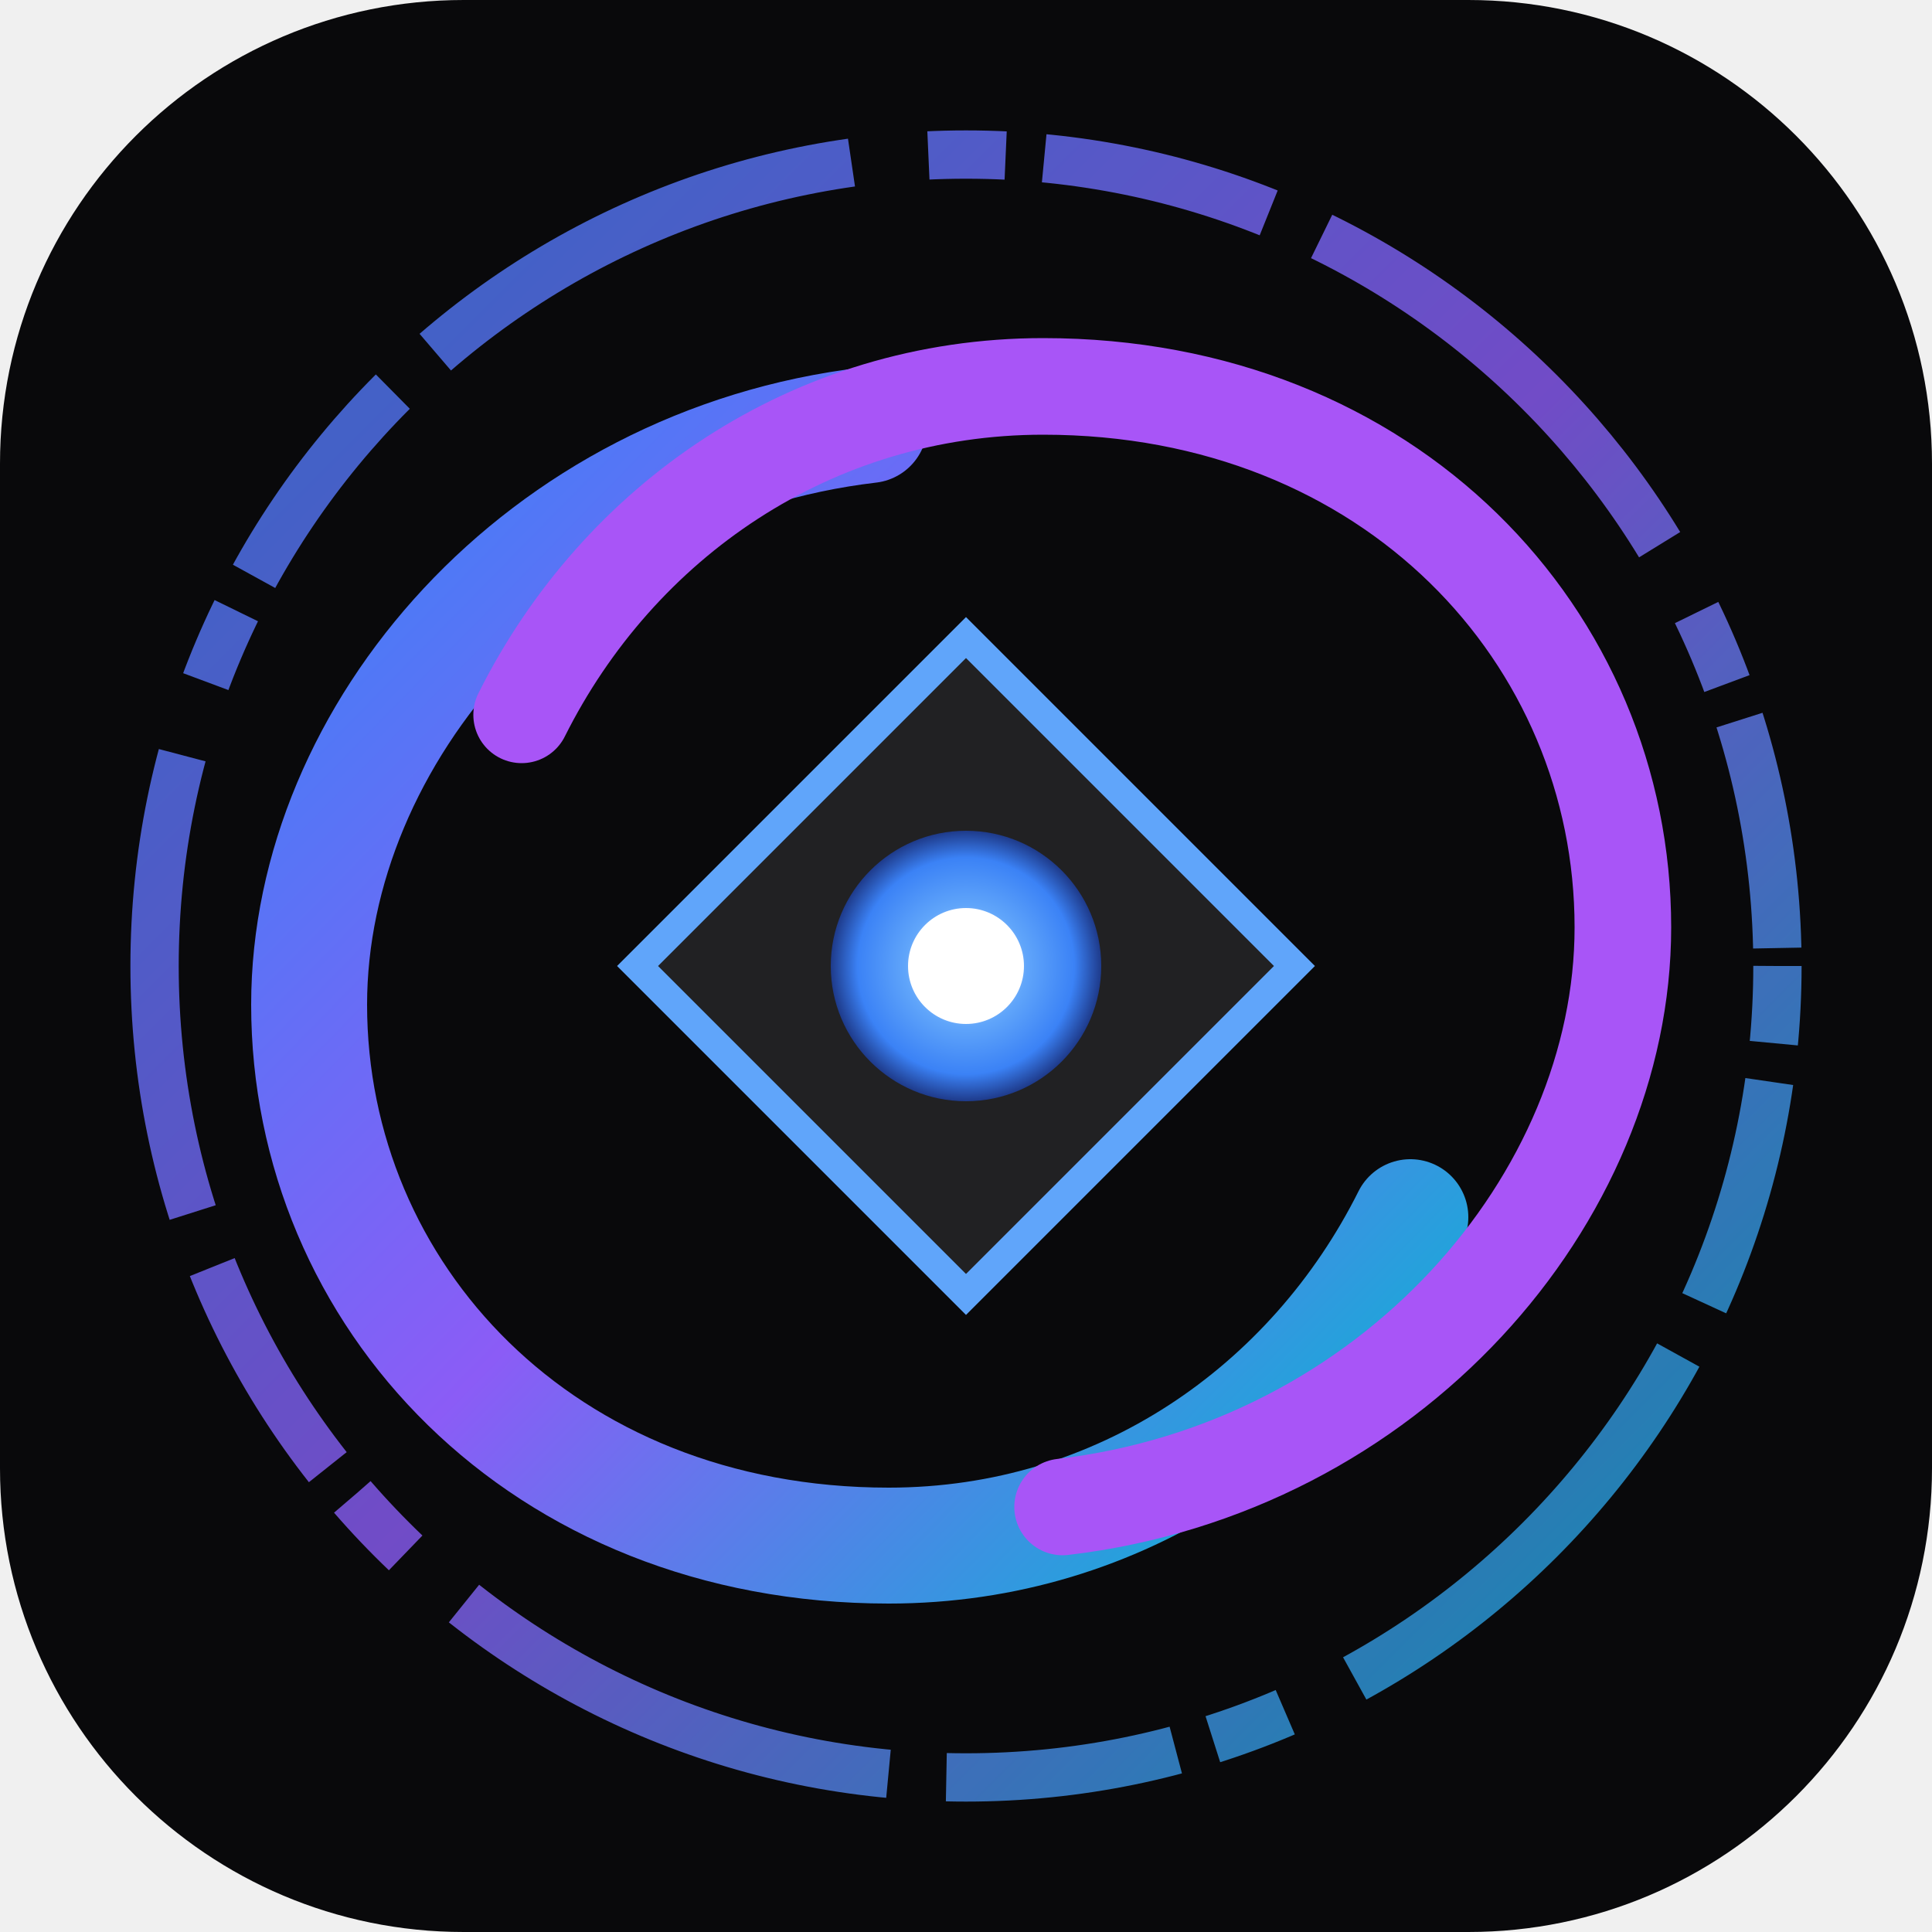
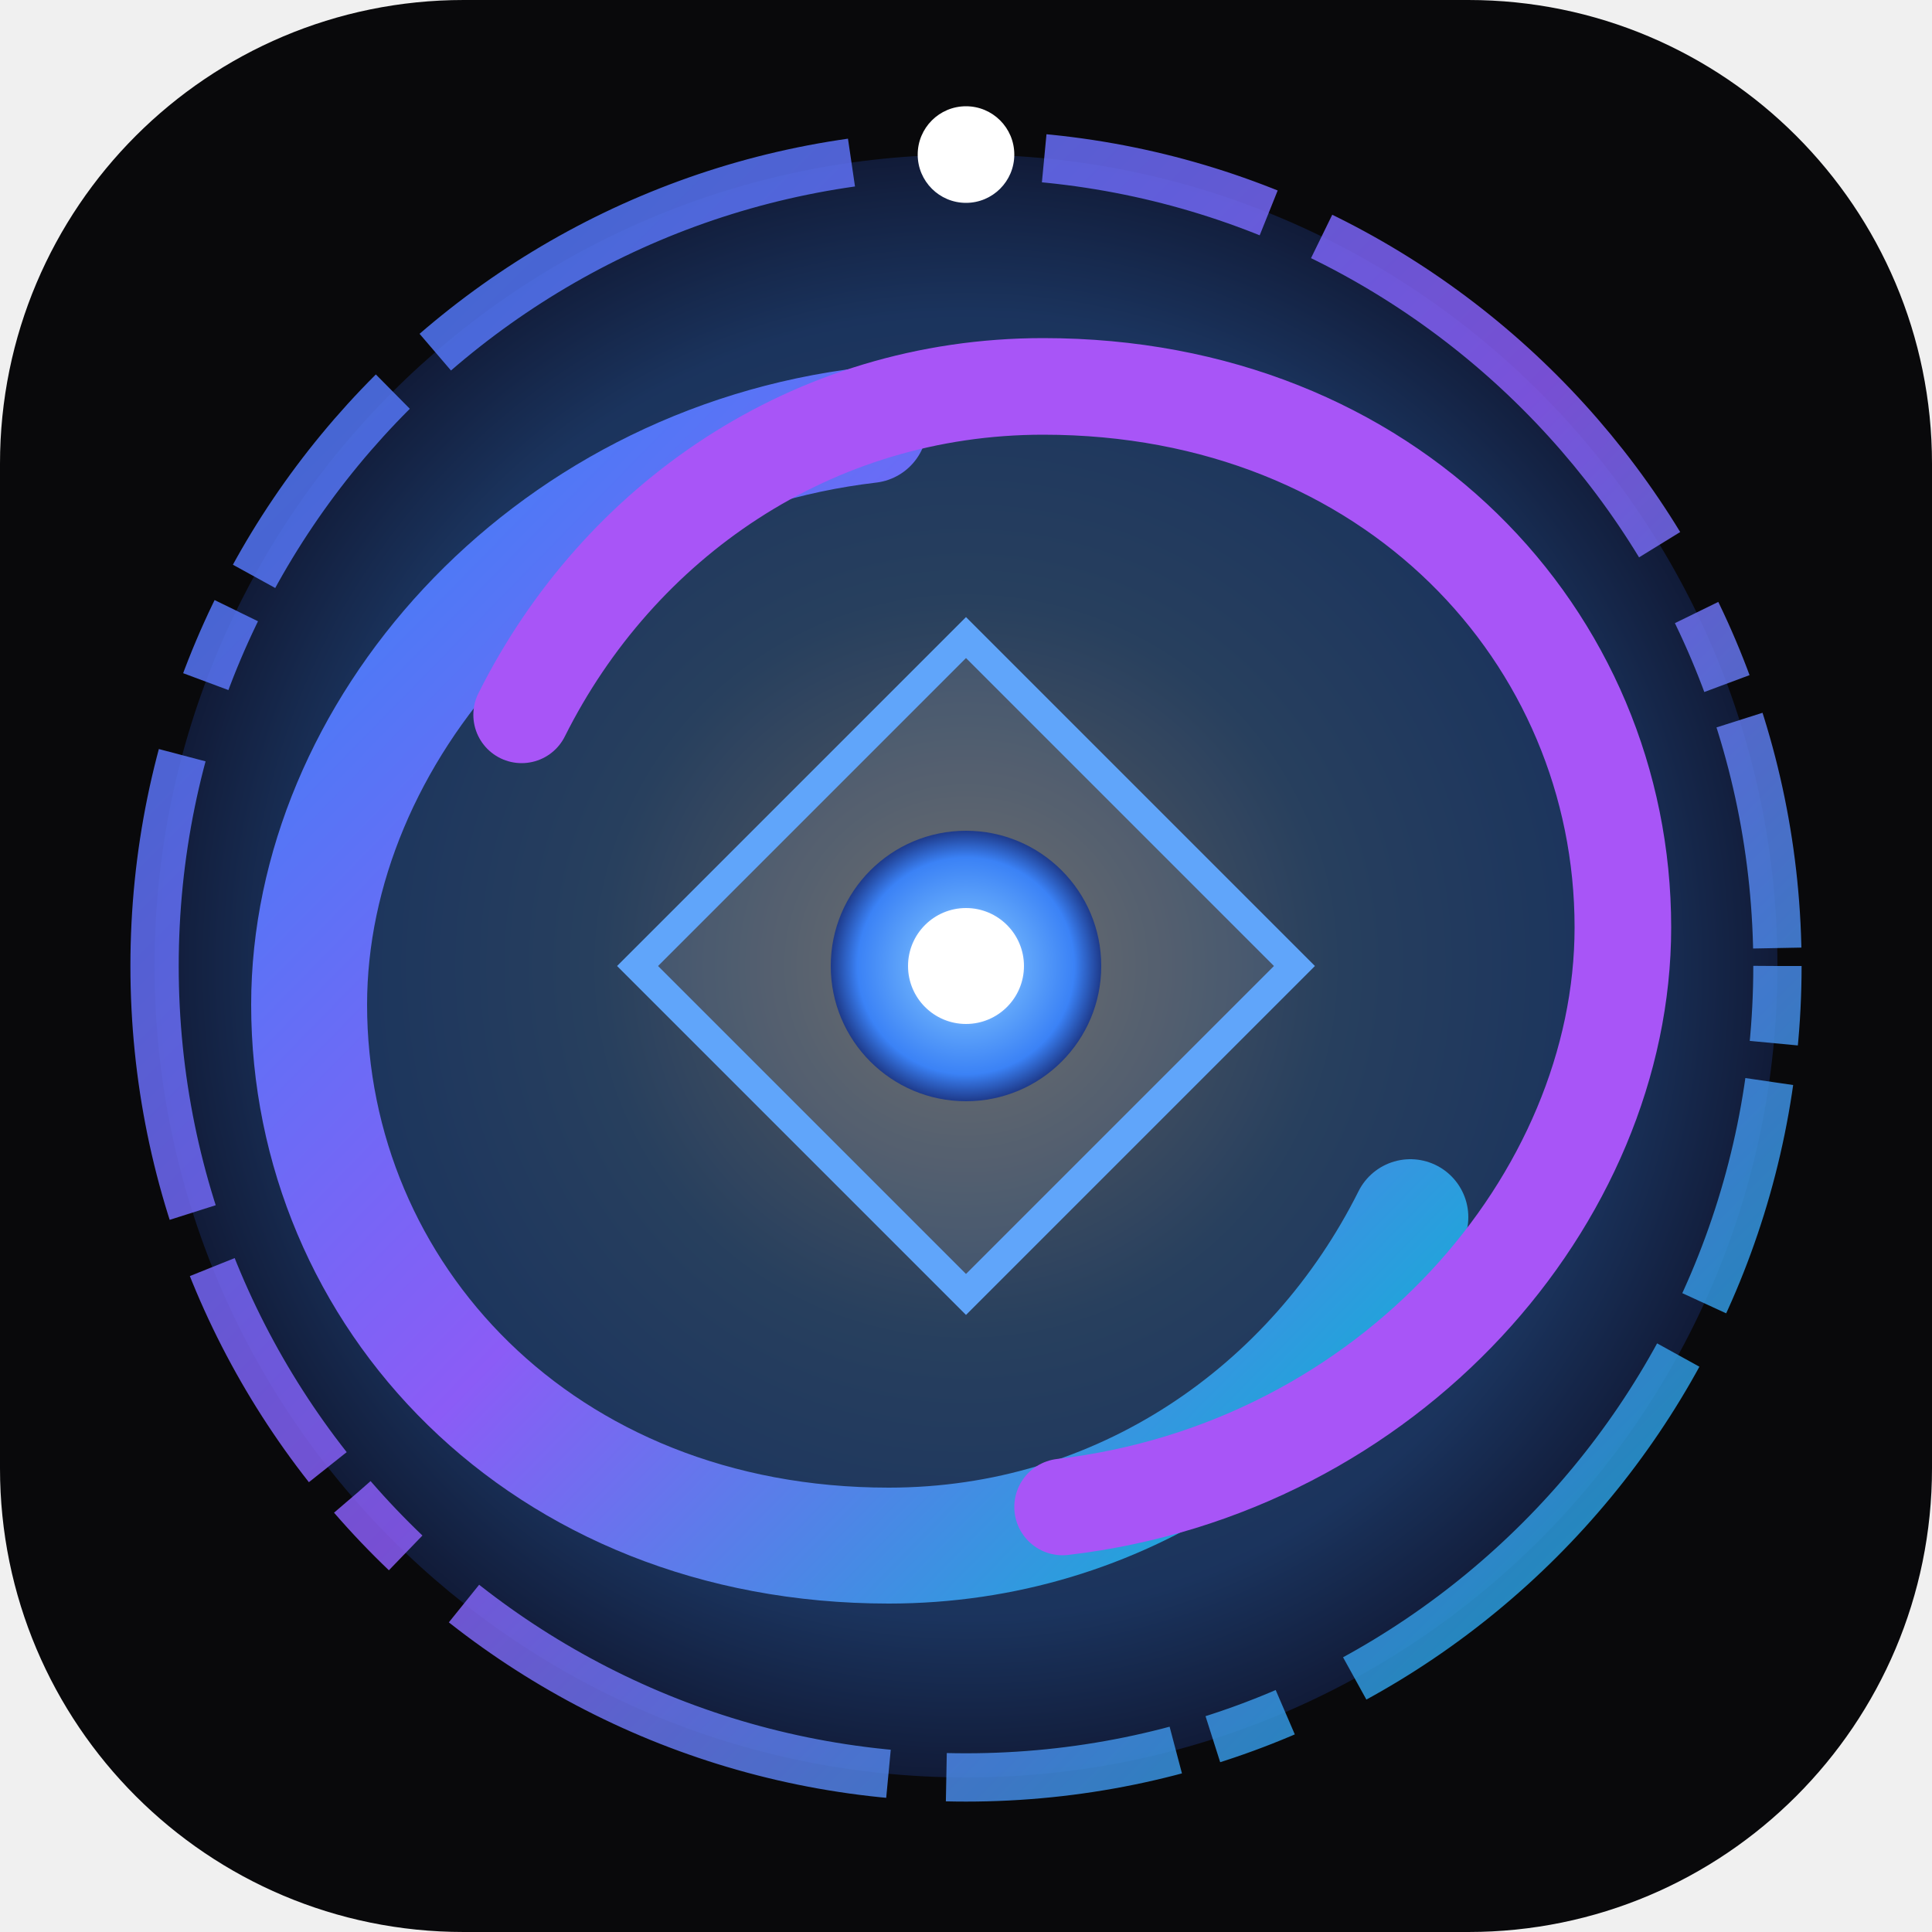
<svg xmlns="http://www.w3.org/2000/svg" viewBox="0 0 100 100" fill="none">
  <defs>
    <linearGradient id="ring-grad" x1="0%" y1="0%" x2="100%" y2="100%">
      <stop offset="0%" stop-color="#3b82f6" />
      <stop offset="50%" stop-color="#8b5cf6" />
      <stop offset="100%" stop-color="#06b6d4" />
    </linearGradient>
    <radialGradient id="core-glow" cx="50%" cy="50%" r="50%">
      <stop offset="0%" stop-color="#ffffff" />
      <stop offset="45%" stop-color="#60a5fa" />
      <stop offset="80%" stop-color="#3b82f6" />
      <stop offset="100%" stop-color="#1e3a8a" />
    </radialGradient>
  </defs>
  <rect width="100" height="100" rx="24" fill="#09090b" />
-   <circle cx="50" cy="50" r="42" stroke="url(#ring-grad)" stroke-width="2.5" stroke-dasharray="4 2 12 3 24 4" opacity="0.8" />
+   <circle cx="50" cy="50" r="42" fill="url(#core-glow)" opacity="0.35">
+     <animate attributeName="opacity" values="0.25;0.65;0.25" dur="3s" repeatCount="indefinite" />
+   </circle>
+   <g>
+     <circle cx="50" cy="50" r="42" stroke="url(#ring-grad)" stroke-width="2.5" stroke-dasharray="4 2 12 3 24 4" opacity="0.85" />
+     <circle cx="50" cy="8" r="2.5" fill="#ffffff" />
+     <animateTransform attributeName="transform" type="rotate" from="0 50 50" to="360 50 50" dur="20s" repeatCount="indefinite" />
+   </g>
  <path d="M 45 22 C 28 24 16 38 16 52 C 16 67 28 80 46 80 C 58 80 68 73 73 63" stroke="url(#ring-grad)" stroke-width="6" stroke-linecap="round" />
  <path d="M 55 78 C 72 76 84 62 84 48 C 84 33 72 20 54 20 C 42 20 32 27 27 37" stroke="#a855f7" stroke-width="5" stroke-linecap="round" />
  <polygon points="50,33 67,50 50,67 33,50" fill="#ffffff" fill-opacity="0.1" stroke="#60a5fa" stroke-width="1.5" />
-   <circle cx="50" cy="50" r="7" fill="url(#core-glow)" />
+   <circle cx="50" cy="50" r="7" fill="url(#core-glow)">
+     <animate attributeName="r" values="6.5;8;6.5" dur="2.2s" repeatCount="indefinite" />
+   </circle>
  <circle cx="50" cy="50" r="3" fill="#ffffff" />
</svg>
